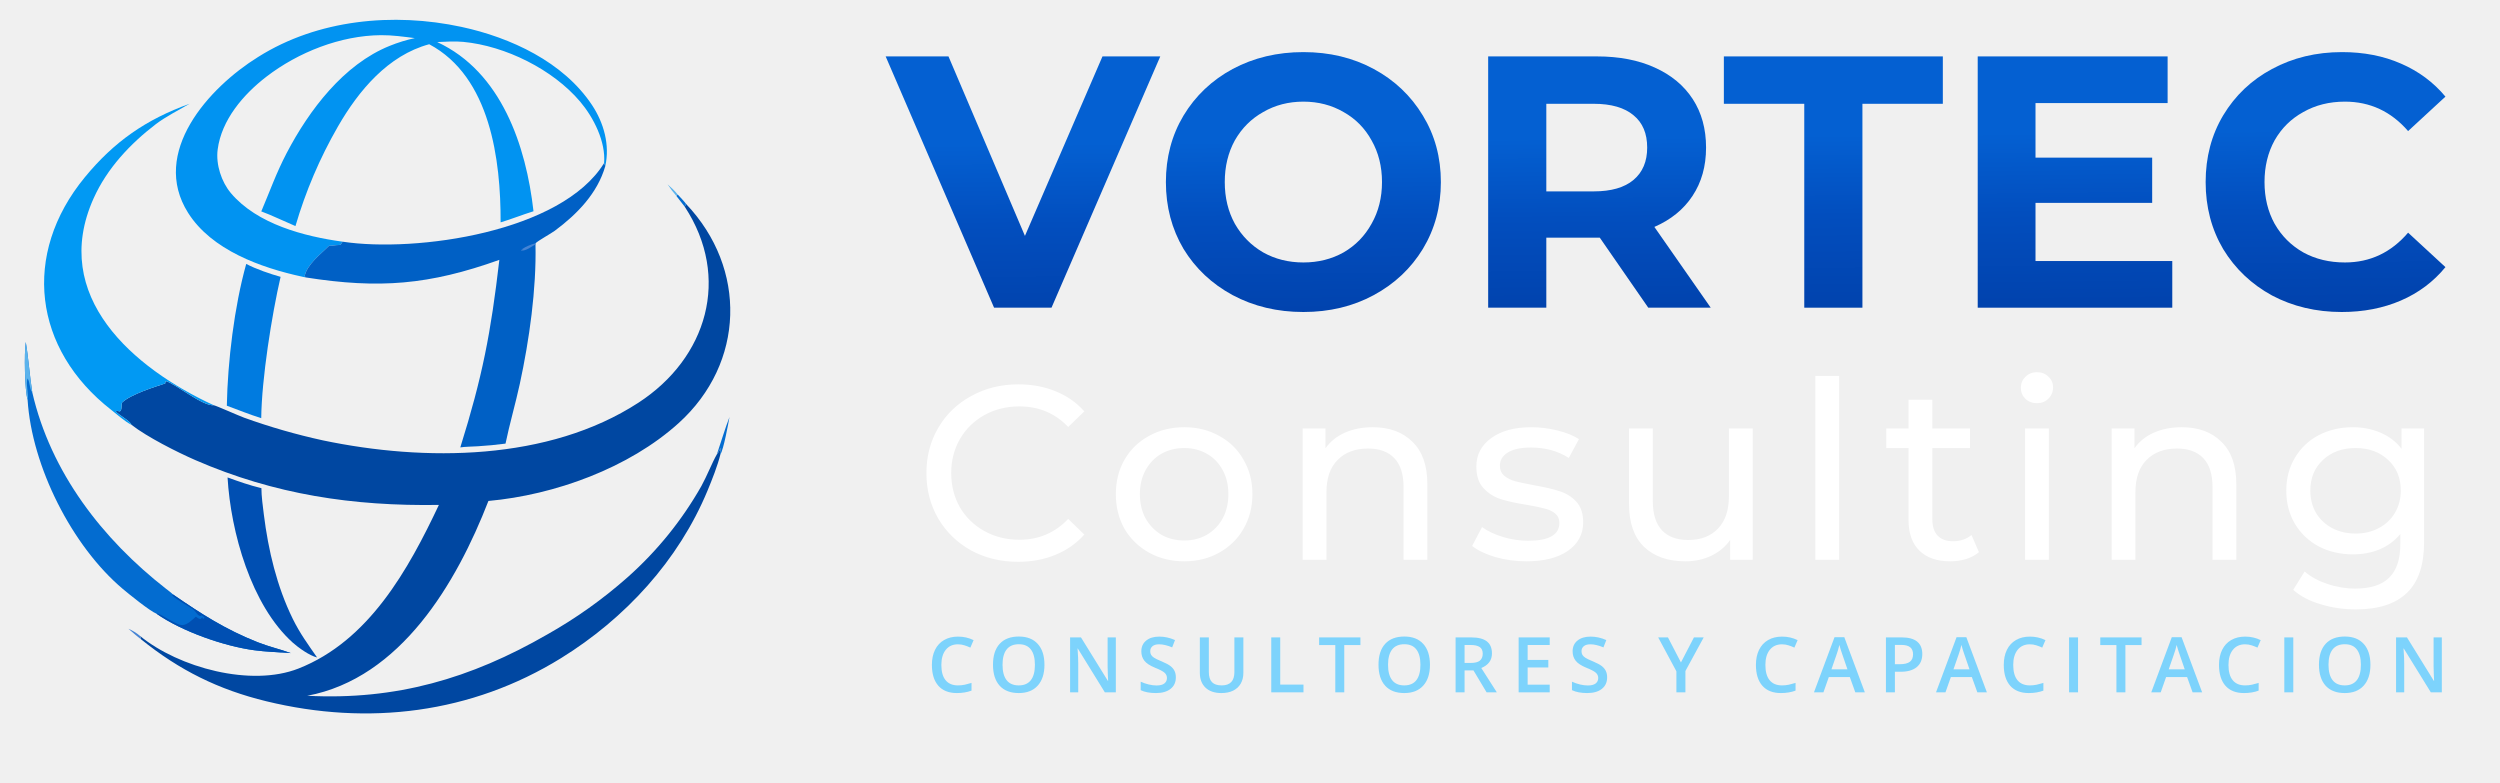
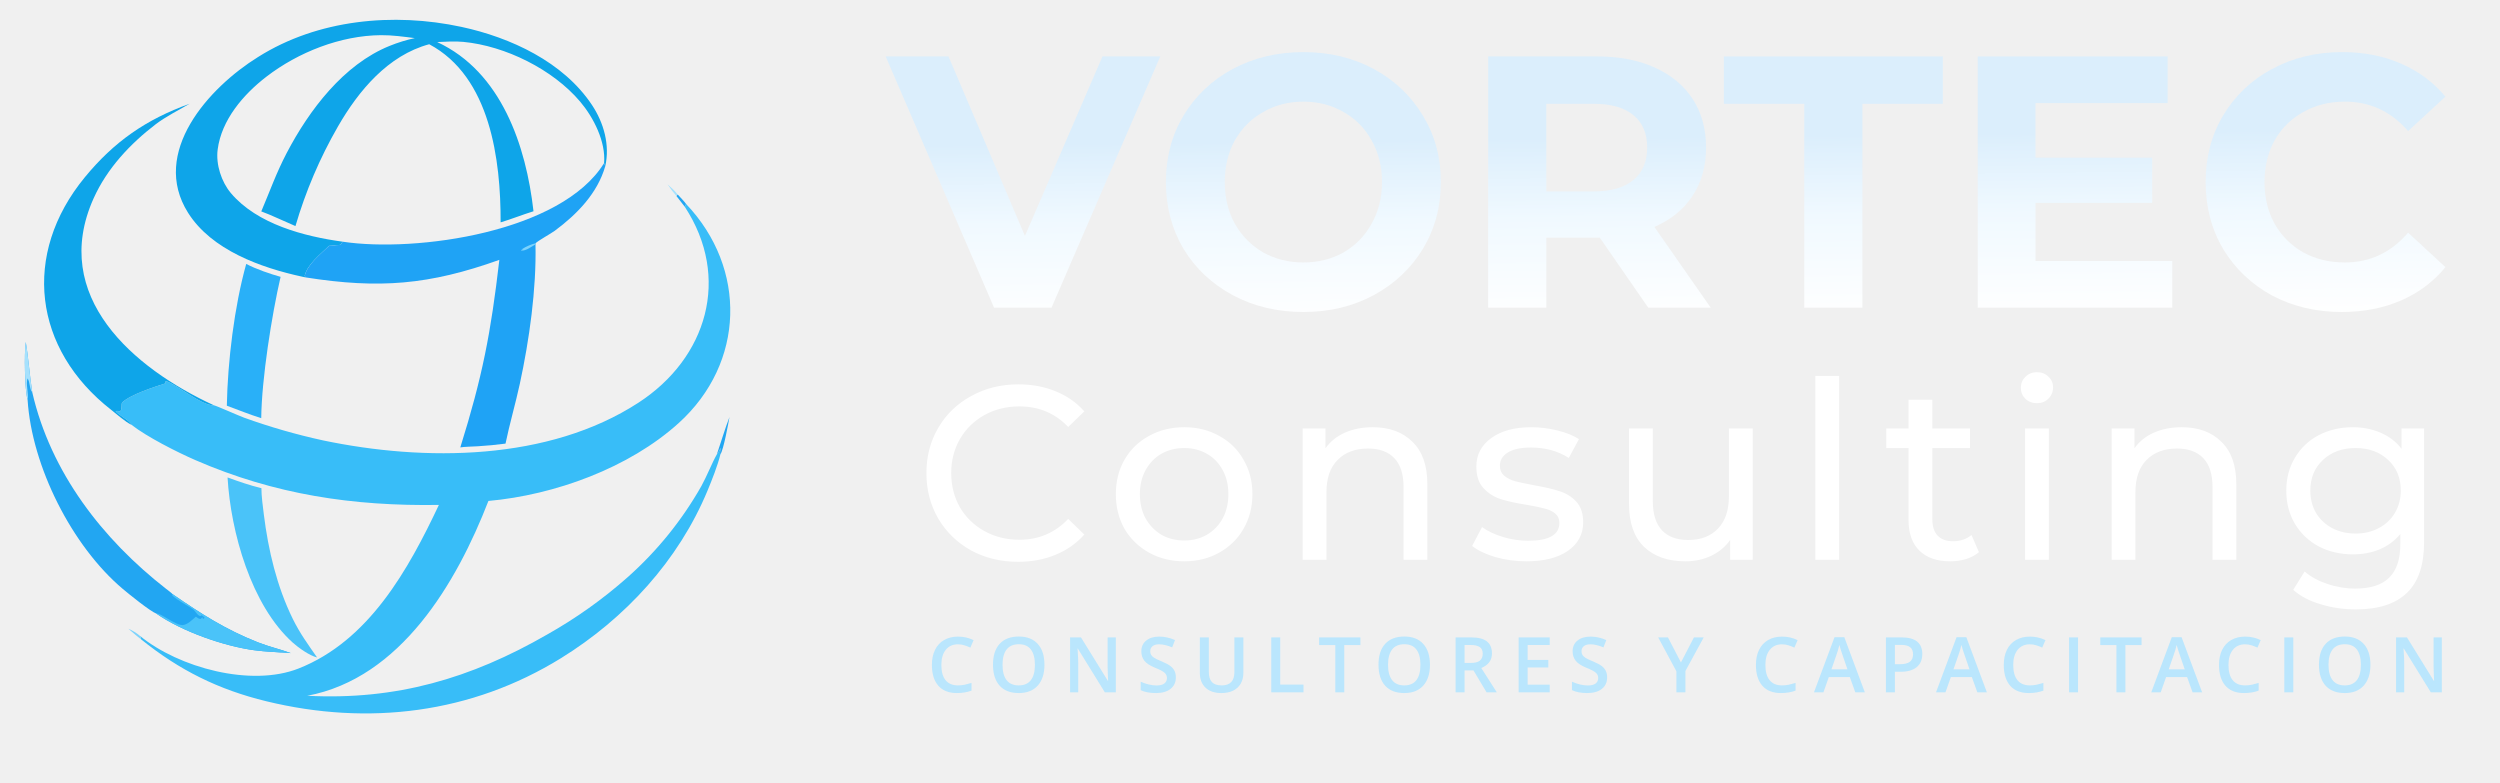
<svg xmlns="http://www.w3.org/2000/svg" width="585" height="183" viewBox="0 0 585 183" fill="none">
-   <g clip-path="url(#clip0_15_56)">
-     <path d="M71.485 64.911L70.771 64.758C61.035 62.647 49.509 58.519 44.006 49.788C35.111 35.675 48.871 20.483 60.391 13.337C74.355 4.526 92.075 2.863 108.001 6.297C119.475 8.771 131.808 14.471 138.516 24.557C141.289 28.726 142.747 33.918 141.636 38.871L141.356 38.166C141.786 33.194 138.915 27.507 135.752 23.776C129.366 16.239 118.256 10.736 108.418 9.8C106.499 9.618 104.241 9.747 102.304 9.843C117.32 16.797 123.111 34.124 124.838 49.435C122.25 50.24 119.724 51.256 117.144 52.035C117.186 37.444 114.766 17.972 100.434 10.351C90.791 12.95 83.905 21.221 79.092 29.58C74.856 36.93 71.514 44.759 69.136 52.901C66.956 51.985 63.208 50.207 61.14 49.467C63.165 44.716 64.645 40.462 67.091 35.793C72.348 25.758 80.407 15.072 91.175 10.737C93.081 9.962 95.05 9.353 97.061 8.916C94.407 8.587 91.854 8.211 89.167 8.229C79.701 8.295 69.789 12.216 62.337 17.947C56.956 22.086 51.821 28.049 50.93 35.018C50.488 38.481 51.805 42.556 54.035 45.194C60.168 52.45 71.191 55.322 80.163 56.554C79.522 57.55 79.845 57.251 78.693 57.366C78.11 57.424 77.6 57.526 76.985 57.529C75.03 59.465 71.919 61.832 71.293 64.554L71.485 64.911Z" fill="#0193F1" />
-     <path d="M141.356 38.166L141.636 38.871C139.814 45.232 135.056 50.105 129.845 53.981C128.945 54.65 125.842 56.351 125.308 56.935L125.306 57.186C125.534 67.658 123.854 79.575 121.641 89.799C120.639 94.425 119.24 99.203 118.292 103.804C116.137 104.09 113.971 104.298 111.801 104.428C110.769 104.492 108.64 104.533 107.713 104.69C112.89 88.129 114.855 77.959 116.846 60.808C100.439 66.668 88.755 67.634 71.485 64.911L71.293 64.554C71.919 61.832 75.03 59.465 76.985 57.529C77.6 57.526 78.11 57.424 78.693 57.366C79.845 57.251 79.522 57.55 80.163 56.554C97.459 59.16 131.448 54.3 141.356 38.166Z" fill="#0060C5" />
-     <path d="M125.306 57.186C124.411 57.669 123.06 58.767 121.919 58.645L122.063 58.381L122.207 58.591L122.22 58.26C122.97 57.729 124.41 57.112 125.308 56.935L125.306 57.186Z" fill="#4684D4" />
-     <path d="M160.54 47.725C174.887 62.827 174.315 84.967 158.813 98.998C147.188 109.52 129.798 115.82 114.29 117.224C106.861 136.359 93.795 158.693 71.896 162.811C92.599 163.882 110.111 158.803 128.055 148.467C134.751 144.698 141.029 140.231 146.785 135.141C153.705 129.013 159.564 121.782 164.122 113.74C165.431 111.377 166.613 108.299 167.741 106.328L167.847 106.201C168.375 105.556 168.478 104.97 168.658 104.789C168.585 105.274 168.374 105.981 168.582 106.297C167.934 108.938 166.625 112.239 165.573 114.778C158.781 131.159 146.275 144.74 131.278 154.01C110.297 166.978 86.144 169.894 62.332 164.098C51.12 161.37 41.983 156.842 33.001 149.594L32.781 148.828C41.848 156.235 58.726 160.811 69.834 156.442C86.333 149.953 95.552 133.286 102.699 118.153C82.629 118.465 64.247 115.737 45.708 107.661C41.397 105.782 34.447 102.264 30.764 99.407C30.437 98.447 27.875 97.21 27.051 96.246C27.415 96.071 27.578 96.188 28.044 96.272C28.663 95.958 28.286 94.466 28.597 94.172C30.593 92.278 36.364 90.466 38.671 89.726C38.684 89.457 38.664 89.405 38.791 89.165C41.321 89.933 47.354 95.064 50.021 94.825C50.665 94.955 55.868 97.285 57.129 97.74C63.157 99.912 69.321 101.687 75.582 103.051C99.33 108.03 128.33 107.928 149.403 94.227C165.475 83.777 171.082 64.934 160.23 48.37L160.54 47.725Z" fill="#0047A1" />
-     <path d="M30.764 99.407C29.189 98.625 27.433 97.006 26.042 95.924C7.808 81.729 5.015 59.514 19.863 41.464C26.676 33.181 34.117 27.975 44.37 24.274C41.941 25.681 38.739 27.334 36.509 29.017C30.45 33.661 25.064 39.382 21.903 46.419C11.596 69.365 31.254 86.19 50.021 94.825C47.354 95.064 41.321 89.933 38.791 89.165C38.664 89.405 38.684 89.457 38.671 89.726C36.364 90.466 30.593 92.278 28.597 94.172C28.286 94.466 28.663 95.958 28.044 96.272C27.578 96.188 27.415 96.071 27.051 96.246C27.875 97.21 30.437 98.447 30.764 99.407Z" fill="#0199F3" />
-     <path d="M6.027 80.032C6.639 83.468 6.943 87.989 7.55 91.797C11.861 110.563 23.986 126.176 38.845 137.769C39.248 138.083 40.096 138.705 40.42 139.056C47.087 143.647 52.73 147.291 60.319 150.291C63.008 151.354 65.557 151.905 68.025 152.818C65.335 152.64 62.115 152.51 59.505 152.158C52.362 151.194 42.493 147.721 36.611 143.601C35.067 142.993 30.182 139.032 28.704 137.784C16.863 127.786 7.43 109.129 6.457 93.541C5.773 91.365 5.641 82.516 6.027 80.032Z" fill="#036CD0" />
-     <path d="M36.611 143.601C37.235 143.192 41.138 146.394 42.759 146.268C43.873 146.18 45.029 145.007 45.83 144.304C46.231 144.581 46.472 144.814 46.948 144.851L47.391 144.427L47.471 144.784L47.714 144.766L47.859 144.475L47.205 143.975L46.88 144.16C46.132 144.027 45.788 142.984 45.065 142.501C43.625 141.54 41.594 140.522 40.317 139.362L40.42 139.056C47.087 143.647 52.73 147.291 60.319 150.291C63.008 151.354 65.557 151.905 68.025 152.818C65.335 152.64 62.115 152.51 59.505 152.158C52.362 151.194 42.493 147.721 36.611 143.601Z" fill="#004FB2" />
-     <path d="M6.027 80.032C6.639 83.468 6.943 87.989 7.55 91.797C6.845 91.051 7.089 89.51 6.453 88.536C5.977 89.76 6.754 92.246 6.457 93.541C5.773 91.365 5.641 82.516 6.027 80.032Z" fill="#5BB3EC" />
-     <path d="M57.618 61.753C59.843 62.954 63.275 64.118 65.66 64.781C63.603 73.651 61.223 88.678 61.13 97.85C58.45 97.015 55.728 95.912 53.079 94.935C53.273 84.604 54.818 71.743 57.618 61.753Z" fill="#007BE0" />
-     <path d="M53.248 111.723C55.98 112.704 58.351 113.553 61.171 114.233C61.165 116.048 61.51 118.571 61.74 120.412C62.786 128.797 64.779 137.22 68.519 144.835C70.158 148.172 72.102 150.836 74.197 153.846C72.461 153.44 69.837 151.57 68.516 150.385C58.767 141.638 53.991 124.487 53.248 111.723Z" fill="#004FB2" />
-     <path d="M170.7 97.589C170.418 99.171 169.312 105.23 168.582 106.297C168.374 105.981 168.585 105.274 168.658 104.789C168.478 104.97 168.375 105.556 167.847 106.2L167.741 106.328C168.674 103.595 169.67 100.223 170.7 97.589Z" fill="#036CD0" />
-     <path d="M158.276 45.861L158.566 45.504C159.033 46.006 160.217 47.229 160.54 47.725L160.23 48.37L158.276 45.861Z" fill="#036CD0" />
-     <path d="M30.055 147.133C30.931 147.486 32.084 148.189 32.781 148.828L33.001 149.594C32.178 149.013 30.862 147.822 30.055 147.133Z" fill="#4684D4" />
-     <path d="M156.203 43.124C156.961 43.792 157.979 44.709 158.566 45.504L158.276 45.861C157.407 44.841 156.942 44.24 156.203 43.124Z" fill="#5BB3EC" />
-   </g>
-   <path d="M271.504 13.2L246.052 72H232.612L207.244 13.2H221.944L239.836 55.2L257.98 13.2H271.504Z" fill="url(#paint0_linear_15_56)" />
-   <path d="M304.991 73.008C298.887 73.008 293.371 71.692 288.443 69.06C283.571 66.428 279.735 62.816 276.935 58.224C274.191 53.576 272.819 48.368 272.819 42.6C272.819 36.832 274.191 31.652 276.935 27.06C279.735 22.412 283.571 18.772 288.443 16.14C293.371 13.508 298.887 12.192 304.991 12.192C311.095 12.192 316.583 13.508 321.455 16.14C326.327 18.772 330.163 22.412 332.963 27.06C335.763 31.652 337.163 36.832 337.163 42.6C337.163 48.368 335.763 53.576 332.963 58.224C330.163 62.816 326.327 66.428 321.455 69.06C316.583 71.692 311.095 73.008 304.991 73.008ZM304.991 61.416C308.463 61.416 311.599 60.632 314.399 59.064C317.199 57.44 319.383 55.2 320.951 52.344C322.575 49.488 323.387 46.24 323.387 42.6C323.387 38.96 322.575 35.712 320.951 32.856C319.383 30 317.199 27.788 314.399 26.22C311.599 24.596 308.463 23.784 304.991 23.784C301.519 23.784 298.383 24.596 295.583 26.22C292.783 27.788 290.571 30 288.947 32.856C287.379 35.712 286.595 38.96 286.595 42.6C286.595 46.24 287.379 49.488 288.947 52.344C290.571 55.2 292.783 57.44 295.583 59.064C298.383 60.632 301.519 61.416 304.991 61.416Z" fill="url(#paint1_linear_15_56)" />
-   <path d="M385.694 72L374.354 55.62H361.838V72H348.23V13.2H373.682C378.89 13.2 383.398 14.068 387.206 15.804C391.07 17.54 394.038 20.004 396.11 23.196C398.182 26.388 399.218 30.168 399.218 34.536C399.218 38.904 398.154 42.684 396.026 45.876C393.954 49.012 390.986 51.42 387.122 53.1L400.31 72H385.694ZM385.442 34.536C385.442 31.232 384.378 28.712 382.25 26.976C380.122 25.184 377.014 24.288 372.926 24.288H361.838V44.784H372.926C377.014 44.784 380.122 43.888 382.25 42.096C384.378 40.304 385.442 37.784 385.442 34.536Z" fill="url(#paint2_linear_15_56)" />
-   <path d="M422.199 24.288H403.383V13.2H454.623V24.288H435.807V72H422.199V24.288Z" fill="url(#paint3_linear_15_56)" />
-   <path d="M508.313 61.08V72H462.785V13.2H507.221V24.12H476.309V36.888H503.609V47.472H476.309V61.08H508.313Z" fill="url(#paint4_linear_15_56)" />
-   <path d="M547.957 73.008C541.965 73.008 536.533 71.72 531.661 69.144C526.845 66.512 523.037 62.9 520.237 58.308C517.493 53.66 516.121 48.424 516.121 42.6C516.121 36.776 517.493 31.568 520.237 26.976C523.037 22.328 526.845 18.716 531.661 16.14C536.533 13.508 541.993 12.192 548.041 12.192C553.137 12.192 557.729 13.088 561.817 14.88C565.961 16.672 569.433 19.248 572.233 22.608L563.497 30.672C559.521 26.08 554.593 23.784 548.713 23.784C545.073 23.784 541.825 24.596 538.969 26.22C536.113 27.788 533.873 30 532.249 32.856C530.681 35.712 529.897 38.96 529.897 42.6C529.897 46.24 530.681 49.488 532.249 52.344C533.873 55.2 536.113 57.44 538.969 59.064C541.825 60.632 545.073 61.416 548.713 61.416C554.593 61.416 559.521 59.092 563.497 54.444L572.233 62.508C569.433 65.924 565.961 68.528 561.817 70.32C557.673 72.112 553.053 73.008 547.957 73.008Z" fill="url(#paint5_linear_15_56)" />
+   <path d="M71.485 64.911L70.771 64.758C61.035 62.647 49.509 58.519 44.006 49.788C35.111 35.675 48.871 20.483 60.391 13.337C74.355 4.526 92.075 2.863 108.001 6.297C119.475 8.771 131.808 14.471 138.516 24.557C141.289 28.726 142.747 33.918 141.636 38.871L141.356 38.166C141.786 33.194 138.915 27.507 135.752 23.776C129.366 16.239 118.256 10.736 108.418 9.8C106.499 9.618 104.241 9.747 102.304 9.843C117.32 16.797 123.111 34.124 124.838 49.435C122.25 50.24 119.724 51.256 117.144 52.035C117.186 37.444 114.766 17.972 100.434 10.351C90.791 12.95 83.905 21.221 79.092 29.58C74.856 36.93 71.514 44.759 69.136 52.901C66.956 51.985 63.208 50.207 61.14 49.467C63.165 44.716 64.645 40.462 67.091 35.793C72.348 25.758 80.407 15.072 91.175 10.737C93.081 9.962 95.05 9.353 97.061 8.916C94.407 8.587 91.854 8.211 89.167 8.229C79.701 8.295 69.789 12.216 62.337 17.947C56.956 22.086 51.821 28.049 50.93 35.018C50.488 38.481 51.805 42.556 54.035 45.194C60.168 52.45 71.191 55.322 80.163 56.554C79.522 57.55 79.845 57.251 78.693 57.366C78.11 57.424 77.6 57.526 76.985 57.529C75.03 59.465 71.919 61.832 71.293 64.554L71.485 64.911Z" fill="#0EA5E9" />
+   <path d="M141.356 38.166L141.636 38.871C139.814 45.232 135.056 50.105 129.845 53.981C128.945 54.65 125.842 56.35 125.308 56.935L125.306 57.186C125.534 67.658 123.854 79.575 121.641 89.799C120.639 94.425 119.24 99.203 118.292 103.804C116.137 104.09 113.971 104.298 111.801 104.428C110.769 104.492 108.64 104.533 107.713 104.69C112.89 88.129 114.855 77.959 116.846 60.808C100.439 66.668 88.755 67.634 71.485 64.911L71.293 64.554C71.919 61.832 75.03 59.465 76.985 57.529C77.6 57.526 78.11 57.424 78.693 57.366C79.845 57.251 79.522 57.55 80.163 56.554C97.459 59.16 131.448 54.3 141.356 38.166Z" fill="#1FA3F5" />
+   <path d="M125.306 57.186C124.411 57.669 123.06 58.767 121.919 58.645L122.063 58.381L122.207 58.591L122.22 58.26C122.97 57.729 124.41 57.112 125.308 56.935L125.306 57.186Z" fill="#7DD3FC" />
+   <path d="M160.54 47.725C174.887 62.827 174.315 84.967 158.813 98.998C147.188 109.52 129.798 115.82 114.29 117.224C106.861 136.359 93.795 158.693 71.896 162.811C92.599 163.882 110.111 158.803 128.055 148.467C134.751 144.698 141.029 140.231 146.785 135.141C153.705 129.013 159.564 121.782 164.122 113.74C165.431 111.377 166.613 108.299 167.741 106.328L167.847 106.201C168.375 105.556 168.478 104.97 168.658 104.789C168.585 105.274 168.374 105.981 168.582 106.297C167.934 108.938 166.625 112.239 165.573 114.778C158.781 131.159 146.275 144.74 131.278 154.01C110.297 166.978 86.144 169.894 62.332 164.098C51.12 161.37 41.983 156.842 33.001 149.594L32.781 148.828C41.848 156.235 58.726 160.811 69.834 156.442C86.333 149.953 95.552 133.286 102.699 118.153C82.629 118.465 64.247 115.737 45.708 107.661C41.397 105.782 34.447 102.264 30.764 99.407C30.437 98.447 27.875 97.21 27.051 96.246C27.415 96.071 27.578 96.188 28.044 96.272C28.663 95.958 28.286 94.466 28.597 94.172C30.593 92.278 36.364 90.466 38.671 89.726C38.684 89.457 38.664 89.405 38.791 89.165C41.321 89.933 47.354 95.064 50.021 94.825C50.665 94.955 55.868 97.285 57.129 97.74C63.157 99.912 69.321 101.687 75.582 103.051C99.33 108.03 128.33 107.928 149.403 94.227C165.475 83.777 171.082 64.934 160.23 48.37L160.54 47.725Z" fill="#38BDF8" />
+   <path d="M30.764 99.407C29.189 98.625 27.433 97.006 26.042 95.924C7.808 81.729 5.015 59.514 19.863 41.464C26.676 33.181 34.117 27.975 44.37 24.274C41.941 25.681 38.739 27.334 36.509 29.017C30.45 33.661 25.064 39.382 21.903 46.419C11.596 69.365 31.254 86.19 50.021 94.825C47.354 95.064 41.321 89.933 38.791 89.165C38.664 89.405 38.684 89.457 38.671 89.726C36.364 90.466 30.593 92.278 28.597 94.172C28.286 94.466 28.663 95.958 28.044 96.272C27.578 96.188 27.415 96.071 27.051 96.246C27.875 97.21 30.437 98.447 30.764 99.407Z" fill="#0EA5E9" />
+   <path d="M6.027 80.032C6.639 83.468 6.943 87.989 7.55 91.797C11.861 110.563 23.986 126.176 38.845 137.769C39.248 138.083 40.096 138.705 40.42 139.056C47.087 143.647 52.73 147.291 60.319 150.291C63.008 151.354 65.557 151.905 68.025 152.818C65.335 152.64 62.115 152.51 59.505 152.158C52.362 151.194 42.493 147.721 36.611 143.601C35.067 142.993 30.182 139.032 28.704 137.784C16.863 127.786 7.43 109.129 6.457 93.541C5.773 91.365 5.641 82.516 6.027 80.032Z" fill="#22A6F2" />
+   <path d="M36.611 143.601C37.235 143.192 41.138 146.394 42.759 146.268C43.873 146.18 45.029 145.007 45.83 144.304C46.231 144.581 46.472 144.814 46.948 144.851L47.391 144.427L47.471 144.784L47.714 144.766L47.859 144.475L47.205 143.975L46.88 144.16C46.132 144.027 45.788 142.984 45.065 142.501C43.625 141.54 41.594 140.522 40.317 139.362L40.42 139.056C47.087 143.647 52.73 147.291 60.319 150.291C63.008 151.354 65.557 151.905 68.025 152.818C65.335 152.641 62.115 152.51 59.505 152.158C52.362 151.194 42.493 147.721 36.611 143.601Z" fill="#4AC3F9" />
+   <path d="M6.027 80.032C6.639 83.468 6.943 87.989 7.55 91.797C6.845 91.051 7.089 89.51 6.453 88.536C5.977 89.76 6.754 92.246 6.457 93.541C5.773 91.365 5.641 82.516 6.027 80.032Z" fill="#A5E1FD" />
+   <path d="M57.618 61.753C59.843 62.954 63.275 64.118 65.66 64.781C63.603 73.651 61.223 88.678 61.13 97.85C58.45 97.015 55.728 95.912 53.079 94.935C53.273 84.604 54.818 71.743 57.618 61.753Z" fill="#29B0F8" />
+   <path d="M53.248 111.723C55.98 112.704 58.351 113.553 61.171 114.233C61.165 116.048 61.51 118.571 61.74 120.412C62.786 128.797 64.779 137.22 68.519 144.835C70.158 148.172 72.102 150.836 74.197 153.846C72.461 153.44 69.837 151.57 68.516 150.385C58.767 141.638 53.991 124.487 53.248 111.723Z" fill="#4AC3F9" />
+   <path d="M170.7 97.589C170.418 99.171 169.312 105.23 168.582 106.297C168.374 105.981 168.585 105.274 168.658 104.789C168.478 104.97 168.375 105.556 167.847 106.2L167.741 106.328C168.674 103.595 169.67 100.223 170.7 97.589Z" fill="#22A6F2" />
+   <path d="M158.276 45.861L158.566 45.504C159.033 46.006 160.217 47.229 160.54 47.725L160.23 48.37L158.276 45.861Z" fill="#22A6F2" />
+   <path d="M30.055 147.133C30.931 147.486 32.084 148.189 32.781 148.828L33.001 149.594C32.178 149.013 30.862 147.822 30.055 147.133Z" fill="#7DD3FC" />
+   <path d="M156.203 43.124C156.961 43.792 157.979 44.709 158.566 45.504L158.276 45.861C157.407 44.841 156.942 44.24 156.203 43.124Z" fill="#A5E1FD" />
+   <path d="M271.504 13.2L246.052 72H232.612L207.244 13.2H221.944L239.836 55.2L257.98 13.2H271.504Z" fill="url(#paint0_linear_15_80)" />
+   <path d="M304.991 73.008C298.887 73.008 293.371 71.692 288.443 69.06C283.571 66.428 279.735 62.816 276.935 58.224C274.191 53.576 272.819 48.368 272.819 42.6C272.819 36.832 274.191 31.652 276.935 27.06C279.735 22.412 283.571 18.772 288.443 16.14C293.371 13.508 298.887 12.192 304.991 12.192C311.095 12.192 316.583 13.508 321.455 16.14C326.327 18.772 330.163 22.412 332.963 27.06C335.763 31.652 337.163 36.832 337.163 42.6C337.163 48.368 335.763 53.576 332.963 58.224C330.163 62.816 326.327 66.428 321.455 69.06C316.583 71.692 311.095 73.008 304.991 73.008ZM304.991 61.416C308.463 61.416 311.599 60.632 314.399 59.064C317.199 57.44 319.383 55.2 320.951 52.344C322.575 49.488 323.387 46.24 323.387 42.6C323.387 38.96 322.575 35.712 320.951 32.856C319.383 30 317.199 27.788 314.399 26.22C311.599 24.596 308.463 23.784 304.991 23.784C301.519 23.784 298.383 24.596 295.583 26.22C292.783 27.788 290.571 30 288.947 32.856C287.379 35.712 286.595 38.96 286.595 42.6C286.595 46.24 287.379 49.488 288.947 52.344C290.571 55.2 292.783 57.44 295.583 59.064C298.383 60.632 301.519 61.416 304.991 61.416Z" fill="url(#paint1_linear_15_80)" />
+   <path d="M385.694 72L374.354 55.62H361.838V72H348.23V13.2H373.682C378.89 13.2 383.398 14.068 387.206 15.804C391.07 17.54 394.038 20.004 396.11 23.196C398.182 26.388 399.218 30.168 399.218 34.536C399.218 38.904 398.154 42.684 396.026 45.876C393.954 49.012 390.986 51.42 387.122 53.1L400.31 72H385.694ZM385.442 34.536C385.442 31.232 384.378 28.712 382.25 26.976C380.122 25.184 377.014 24.288 372.926 24.288H361.838V44.784H372.926C377.014 44.784 380.122 43.888 382.25 42.096C384.378 40.304 385.442 37.784 385.442 34.536Z" fill="url(#paint2_linear_15_80)" />
+   <path d="M422.199 24.288H403.383V13.2H454.623V24.288H435.807V72H422.199V24.288Z" fill="url(#paint3_linear_15_80)" />
+   <path d="M508.313 61.08V72H462.785V13.2H507.221V24.12H476.309V36.888H503.609V47.472H476.309V61.08H508.313Z" fill="url(#paint4_linear_15_80)" />
+   <path d="M547.957 73.008C541.965 73.008 536.533 71.72 531.661 69.144C526.845 66.512 523.037 62.9 520.237 58.308C517.493 53.66 516.121 48.424 516.121 42.6C516.121 36.776 517.493 31.568 520.237 26.976C523.037 22.328 526.845 18.716 531.661 16.14C536.533 13.508 541.993 12.192 548.041 12.192C553.137 12.192 557.729 13.088 561.817 14.88C565.961 16.672 569.433 19.248 572.233 22.608L563.497 30.672C559.521 26.08 554.593 23.784 548.713 23.784C545.073 23.784 541.825 24.596 538.969 26.22C536.113 27.788 533.873 30 532.249 32.856C530.681 35.712 529.897 38.96 529.897 42.6C529.897 46.24 530.681 49.488 532.249 52.344C533.873 55.2 536.113 57.44 538.969 59.064C541.825 60.632 545.073 61.416 548.713 61.416C554.593 61.416 559.521 59.092 563.497 54.444L572.233 62.508C569.433 65.924 565.961 68.528 561.817 70.32C557.673 72.112 553.053 73.008 547.957 73.008Z" fill="url(#paint5_linear_15_80)" />
  <path d="M238.244 131.464C234.184 131.464 230.511 130.575 227.224 128.796C223.976 126.979 221.424 124.504 219.568 121.372C217.712 118.201 216.784 114.644 216.784 110.7C216.784 106.756 217.712 103.218 219.568 100.086C221.424 96.915 223.995 94.441 227.282 92.662C230.569 90.845 234.242 89.936 238.302 89.936C241.473 89.936 244.373 90.477 247.002 91.56C249.631 92.604 251.874 94.17 253.73 96.258L249.96 99.912C246.905 96.703 243.097 95.098 238.534 95.098C235.518 95.098 232.792 95.775 230.356 97.128C227.92 98.481 226.006 100.357 224.614 102.754C223.261 105.113 222.584 107.761 222.584 110.7C222.584 113.639 223.261 116.307 224.614 118.704C226.006 121.063 227.92 122.919 230.356 124.272C232.792 125.625 235.518 126.302 238.534 126.302C243.058 126.302 246.867 124.678 249.96 121.43L253.73 125.084C251.874 127.172 249.612 128.757 246.944 129.84C244.315 130.923 241.415 131.464 238.244 131.464ZM277.115 131.348C274.061 131.348 271.315 130.671 268.879 129.318C266.443 127.965 264.529 126.109 263.137 123.75C261.784 121.353 261.107 118.646 261.107 115.63C261.107 112.614 261.784 109.927 263.137 107.568C264.529 105.171 266.443 103.315 268.879 102C271.315 100.647 274.061 99.97 277.115 99.97C280.17 99.97 282.896 100.647 285.293 102C287.729 103.315 289.624 105.171 290.977 107.568C292.369 109.927 293.065 112.614 293.065 115.63C293.065 118.646 292.369 121.353 290.977 123.75C289.624 126.109 287.729 127.965 285.293 129.318C282.896 130.671 280.17 131.348 277.115 131.348ZM277.115 126.476C279.087 126.476 280.847 126.031 282.393 125.142C283.979 124.214 285.216 122.938 286.105 121.314C286.995 119.651 287.439 117.757 287.439 115.63C287.439 113.503 286.995 111.628 286.105 110.004C285.216 108.341 283.979 107.065 282.393 106.176C280.847 105.287 279.087 104.842 277.115 104.842C275.143 104.842 273.365 105.287 271.779 106.176C270.233 107.065 268.995 108.341 268.067 110.004C267.178 111.628 266.733 113.503 266.733 115.63C266.733 117.757 267.178 119.651 268.067 121.314C268.995 122.938 270.233 124.214 271.779 125.142C273.365 126.031 275.143 126.476 277.115 126.476ZM321.24 99.97C325.145 99.97 328.238 101.111 330.52 103.392C332.84 105.635 334 108.941 334 113.31V131H328.432V113.948C328.432 110.971 327.716 108.728 326.286 107.22C324.855 105.712 322.806 104.958 320.138 104.958C317.122 104.958 314.744 105.847 313.004 107.626C311.264 109.366 310.394 111.879 310.394 115.166V131H304.826V100.26H310.162V104.9C311.283 103.315 312.791 102.097 314.686 101.246C316.619 100.395 318.804 99.97 321.24 99.97ZM357.18 131.348C354.667 131.348 352.25 131.019 349.93 130.362C347.61 129.666 345.793 128.796 344.478 127.752L346.798 123.344C348.152 124.311 349.795 125.084 351.728 125.664C353.662 126.244 355.614 126.534 357.586 126.534C362.458 126.534 364.894 125.142 364.894 122.358C364.894 121.43 364.566 120.695 363.908 120.154C363.251 119.613 362.42 119.226 361.414 118.994C360.448 118.723 359.056 118.433 357.238 118.124C354.764 117.737 352.734 117.293 351.148 116.79C349.602 116.287 348.268 115.437 347.146 114.238C346.025 113.039 345.464 111.357 345.464 109.192C345.464 106.408 346.624 104.185 348.944 102.522C351.264 100.821 354.377 99.97 358.282 99.97C360.332 99.97 362.381 100.221 364.43 100.724C366.48 101.227 368.162 101.903 369.476 102.754L367.098 107.162C364.585 105.538 361.627 104.726 358.224 104.726C355.866 104.726 354.068 105.113 352.83 105.886C351.593 106.659 350.974 107.684 350.974 108.96C350.974 109.965 351.322 110.758 352.018 111.338C352.714 111.918 353.565 112.343 354.57 112.614C355.614 112.885 357.064 113.194 358.92 113.542C361.395 113.967 363.386 114.431 364.894 114.934C366.441 115.398 367.756 116.21 368.838 117.37C369.921 118.53 370.462 120.154 370.462 122.242C370.462 125.026 369.264 127.249 366.866 128.912C364.508 130.536 361.279 131.348 357.18 131.348ZM410.133 100.26V131H404.855V126.36C403.734 127.945 402.245 129.183 400.389 130.072C398.572 130.923 396.58 131.348 394.415 131.348C390.316 131.348 387.088 130.227 384.729 127.984C382.37 125.703 381.191 122.358 381.191 117.95V100.26H386.759V117.312C386.759 120.289 387.474 122.551 388.905 124.098C390.336 125.606 392.385 126.36 395.053 126.36C397.992 126.36 400.312 125.471 402.013 123.692C403.714 121.913 404.565 119.4 404.565 116.152V100.26H410.133ZM424.793 87.964H430.361V131H424.793V87.964ZM463.072 129.202C462.26 129.898 461.255 130.439 460.056 130.826C458.858 131.174 457.62 131.348 456.344 131.348C453.251 131.348 450.854 130.517 449.152 128.854C447.451 127.191 446.6 124.813 446.6 121.72V104.842H441.38V100.26H446.6V93.532H452.168V100.26H460.984V104.842H452.168V121.488C452.168 123.151 452.574 124.427 453.386 125.316C454.237 126.205 455.436 126.65 456.982 126.65C458.684 126.65 460.134 126.167 461.332 125.2L463.072 129.202ZM473.864 100.26H479.432V131H473.864V100.26ZM476.648 94.344C475.565 94.344 474.657 93.996 473.922 93.3C473.226 92.604 472.878 91.753 472.878 90.748C472.878 89.743 473.226 88.892 473.922 88.196C474.657 87.461 475.565 87.094 476.648 87.094C477.731 87.094 478.62 87.442 479.316 88.138C480.051 88.795 480.418 89.627 480.418 90.632C480.418 91.676 480.051 92.565 479.316 93.3C478.62 93.996 477.731 94.344 476.648 94.344ZM510.537 99.97C514.443 99.97 517.536 101.111 519.817 103.392C522.137 105.635 523.297 108.941 523.297 113.31V131H517.729V113.948C517.729 110.971 517.014 108.728 515.583 107.22C514.153 105.712 512.103 104.958 509.435 104.958C506.419 104.958 504.041 105.847 502.301 107.626C500.561 109.366 499.691 111.879 499.691 115.166V131H494.123V100.26H499.459V104.9C500.581 103.315 502.089 102.097 503.983 101.246C505.917 100.395 508.101 99.97 510.537 99.97ZM567.238 100.26V126.824C567.238 132.199 565.904 136.162 563.236 138.714C560.568 141.305 556.585 142.6 551.288 142.6C548.388 142.6 545.623 142.194 542.994 141.382C540.364 140.609 538.238 139.487 536.614 138.018L539.282 133.726C540.712 134.963 542.472 135.93 544.56 136.626C546.686 137.361 548.871 137.728 551.114 137.728C554.71 137.728 557.358 136.877 559.06 135.176C560.8 133.475 561.67 130.884 561.67 127.404V124.968C560.355 126.553 558.731 127.752 556.798 128.564C554.903 129.337 552.834 129.724 550.592 129.724C547.653 129.724 544.985 129.105 542.588 127.868C540.229 126.592 538.373 124.833 537.02 122.59C535.666 120.309 534.99 117.718 534.99 114.818C534.99 111.918 535.666 109.347 537.02 107.104C538.373 104.823 540.229 103.063 542.588 101.826C544.985 100.589 547.653 99.97 550.592 99.97C552.912 99.97 555.058 100.395 557.03 101.246C559.04 102.097 560.684 103.353 561.96 105.016V100.26H567.238ZM551.23 124.852C553.24 124.852 555.038 124.427 556.624 123.576C558.248 122.725 559.504 121.546 560.394 120.038C561.322 118.491 561.786 116.751 561.786 114.818C561.786 111.841 560.8 109.443 558.828 107.626C556.856 105.77 554.323 104.842 551.23 104.842C548.098 104.842 545.546 105.77 543.574 107.626C541.602 109.443 540.616 111.841 540.616 114.818C540.616 116.751 541.06 118.491 541.95 120.038C542.878 121.546 544.134 122.725 545.72 123.576C547.344 124.427 549.18 124.852 551.23 124.852Z" fill="#FFFFFF" />
-   <path d="M224.163 150.768C222.956 150.768 222.007 151.195 221.315 152.051C220.624 152.906 220.278 154.087 220.278 155.593C220.278 157.169 220.609 158.361 221.271 159.17C221.939 159.979 222.903 160.383 224.163 160.383C224.708 160.383 225.235 160.33 225.745 160.225C226.255 160.113 226.785 159.973 227.336 159.803V161.604C226.328 161.985 225.186 162.176 223.908 162.176C222.027 162.176 220.583 161.607 219.575 160.471C218.567 159.328 218.063 157.696 218.063 155.575C218.063 154.239 218.307 153.07 218.793 152.068C219.285 151.066 219.994 150.299 220.92 149.766C221.846 149.232 222.933 148.966 224.181 148.966C225.493 148.966 226.706 149.241 227.819 149.792L227.063 151.541C226.63 151.336 226.17 151.157 225.684 151.005C225.203 150.847 224.696 150.768 224.163 150.768ZM244.401 155.558C244.401 157.649 243.877 159.275 242.828 160.436C241.785 161.596 240.305 162.176 238.389 162.176C236.45 162.176 234.959 161.602 233.916 160.453C232.879 159.299 232.36 157.661 232.36 155.54C232.36 153.419 232.882 151.79 233.925 150.653C234.973 149.517 236.468 148.948 238.407 148.948C240.317 148.948 241.794 149.525 242.837 150.68C243.88 151.834 244.401 153.46 244.401 155.558ZM234.593 155.558C234.593 157.14 234.912 158.341 235.551 159.161C236.189 159.976 237.136 160.383 238.389 160.383C239.637 160.383 240.578 159.979 241.211 159.17C241.849 158.361 242.169 157.157 242.169 155.558C242.169 153.981 241.852 152.786 241.219 151.972C240.593 151.157 239.655 150.75 238.407 150.75C237.147 150.75 236.195 151.157 235.551 151.972C234.912 152.786 234.593 153.981 234.593 155.558ZM261.106 162H258.531L252.211 151.761H252.141L252.185 152.332C252.267 153.422 252.308 154.418 252.308 155.32V162H250.401V149.15H252.95L259.251 159.337H259.304C259.292 159.202 259.269 158.713 259.234 157.869C259.199 157.02 259.181 156.357 259.181 155.883V149.15H261.106V162ZM275.148 158.511C275.148 159.653 274.735 160.55 273.908 161.2C273.082 161.851 271.943 162.176 270.49 162.176C269.036 162.176 267.847 161.95 266.921 161.499V159.513C267.507 159.788 268.128 160.005 268.784 160.163C269.447 160.321 270.062 160.4 270.63 160.4C271.462 160.4 272.074 160.242 272.467 159.926C272.866 159.609 273.065 159.185 273.065 158.651C273.065 158.171 272.883 157.764 272.52 157.43C272.157 157.096 271.407 156.7 270.27 156.243C269.098 155.769 268.272 155.227 267.791 154.617C267.311 154.008 267.071 153.275 267.071 152.42C267.071 151.348 267.451 150.504 268.213 149.889C268.975 149.273 269.997 148.966 271.281 148.966C272.511 148.966 273.736 149.235 274.954 149.774L274.286 151.488C273.144 151.008 272.124 150.768 271.228 150.768C270.548 150.768 270.033 150.917 269.681 151.216C269.329 151.509 269.154 151.898 269.154 152.385C269.154 152.719 269.224 153.006 269.365 153.246C269.505 153.48 269.737 153.703 270.059 153.914C270.381 154.125 270.961 154.403 271.799 154.749C272.742 155.142 273.434 155.508 273.873 155.848C274.313 156.188 274.635 156.571 274.84 156.999C275.045 157.427 275.148 157.931 275.148 158.511ZM290.947 149.15V157.465C290.947 158.414 290.742 159.246 290.332 159.961C289.928 160.67 289.339 161.218 288.565 161.604C287.798 161.985 286.878 162.176 285.806 162.176C284.212 162.176 282.973 161.754 282.088 160.91C281.203 160.066 280.761 158.906 280.761 157.43V149.15H282.87V157.28C282.87 158.341 283.116 159.123 283.608 159.627C284.101 160.131 284.856 160.383 285.876 160.383C287.856 160.383 288.847 159.343 288.847 157.263V149.15H290.947ZM297.474 162V149.15H299.575V160.198H305.015V162H297.474ZM314.557 162H312.457V150.952H308.677V149.15H318.336V150.952H314.557V162ZM334.611 155.558C334.611 157.649 334.086 159.275 333.037 160.436C331.994 161.596 330.515 162.176 328.599 162.176C326.659 162.176 325.168 161.602 324.125 160.453C323.088 159.299 322.57 157.661 322.57 155.54C322.57 153.419 323.091 151.79 324.134 150.653C325.183 149.517 326.677 148.948 328.617 148.948C330.527 148.948 332.003 149.525 333.046 150.68C334.089 151.834 334.611 153.46 334.611 155.558ZM324.802 155.558C324.802 157.14 325.121 158.341 325.76 159.161C326.399 159.976 327.345 160.383 328.599 160.383C329.847 160.383 330.787 159.979 331.42 159.17C332.059 158.361 332.378 157.157 332.378 155.558C332.378 153.981 332.062 152.786 331.429 151.972C330.802 151.157 329.865 150.75 328.617 150.75C327.357 150.75 326.405 151.157 325.76 151.972C325.121 152.786 324.802 153.981 324.802 155.558ZM342.711 155.127H344.17C345.149 155.127 345.857 154.945 346.297 154.582C346.736 154.219 346.956 153.68 346.956 152.965C346.956 152.238 346.719 151.717 346.244 151.4C345.77 151.084 345.055 150.926 344.1 150.926H342.711V155.127ZM342.711 156.867V162H340.61V149.15H344.24C345.899 149.15 347.126 149.461 347.923 150.082C348.72 150.703 349.118 151.641 349.118 152.895C349.118 154.494 348.286 155.634 346.622 156.313L350.252 162H347.861L344.785 156.867H342.711ZM362.633 162H355.364V149.15H362.633V150.926H357.465V154.424H362.307V156.182H357.465V160.216H362.633V162ZM376.068 158.511C376.068 159.653 375.655 160.55 374.829 161.2C374.003 161.851 372.863 162.176 371.41 162.176C369.957 162.176 368.767 161.95 367.841 161.499V159.513C368.427 159.788 369.048 160.005 369.705 160.163C370.367 160.321 370.982 160.4 371.55 160.4C372.382 160.4 372.995 160.242 373.387 159.926C373.786 159.609 373.985 159.185 373.985 158.651C373.985 158.171 373.803 157.764 373.44 157.43C373.077 157.096 372.327 156.7 371.19 156.243C370.018 155.769 369.192 155.227 368.712 154.617C368.231 154.008 367.991 153.275 367.991 152.42C367.991 151.348 368.372 150.504 369.133 149.889C369.895 149.273 370.918 148.966 372.201 148.966C373.431 148.966 374.656 149.235 375.875 149.774L375.207 151.488C374.064 151.008 373.045 150.768 372.148 150.768C371.468 150.768 370.953 150.917 370.601 151.216C370.25 151.509 370.074 151.898 370.074 152.385C370.074 152.719 370.144 153.006 370.285 153.246C370.425 153.48 370.657 153.703 370.979 153.914C371.301 154.125 371.881 154.403 372.719 154.749C373.663 155.142 374.354 155.508 374.794 155.848C375.233 156.188 375.555 156.571 375.76 156.999C375.965 157.427 376.068 157.931 376.068 158.511ZM393.341 155.013L396.382 149.15H398.667L394.387 157.017V162H392.277V157.087L388.015 149.15H390.3L393.341 155.013ZM416.986 150.768C415.779 150.768 414.83 151.195 414.138 152.051C413.447 152.906 413.101 154.087 413.101 155.593C413.101 157.169 413.432 158.361 414.094 159.17C414.762 159.979 415.726 160.383 416.986 160.383C417.531 160.383 418.058 160.33 418.568 160.225C419.078 160.113 419.608 159.973 420.159 159.803V161.604C419.151 161.985 418.008 162.176 416.731 162.176C414.85 162.176 413.406 161.607 412.398 160.471C411.39 159.328 410.886 157.696 410.886 155.575C410.886 154.239 411.13 153.07 411.616 152.068C412.108 151.066 412.817 150.299 413.743 149.766C414.669 149.232 415.756 148.966 417.004 148.966C418.316 148.966 419.529 149.241 420.642 149.792L419.886 151.541C419.453 151.336 418.993 151.157 418.506 151.005C418.026 150.847 417.519 150.768 416.986 150.768ZM434.139 162L432.856 158.432H427.943L426.686 162H424.471L429.279 149.098H431.564L436.371 162H434.139ZM432.302 156.621L431.098 153.123C431.01 152.889 430.887 152.52 430.729 152.016C430.577 151.512 430.471 151.143 430.413 150.908C430.254 151.629 430.023 152.417 429.718 153.272L428.558 156.621H432.302ZM449.816 153.035C449.816 154.377 449.376 155.405 448.497 156.12C447.618 156.835 446.367 157.192 444.744 157.192H443.408V162H441.308V149.15H445.008C446.613 149.15 447.815 149.479 448.611 150.135C449.414 150.791 449.816 151.758 449.816 153.035ZM443.408 155.426H444.525C445.603 155.426 446.394 155.238 446.898 154.863C447.402 154.488 447.653 153.902 447.653 153.105C447.653 152.367 447.428 151.816 446.977 151.453C446.526 151.09 445.822 150.908 444.867 150.908H443.408V155.426ZM462.697 162L461.414 158.432H456.501L455.244 162H453.029L457.837 149.098H460.122L464.93 162H462.697ZM460.86 156.621L459.656 153.123C459.568 152.889 459.445 152.52 459.287 152.016C459.135 151.512 459.029 151.143 458.971 150.908C458.812 151.629 458.581 152.417 458.276 153.272L457.116 156.621H460.86ZM474.981 150.768C473.774 150.768 472.825 151.195 472.133 152.051C471.442 152.906 471.096 154.087 471.096 155.593C471.096 157.169 471.427 158.361 472.09 159.17C472.758 159.979 473.721 160.383 474.981 160.383C475.526 160.383 476.053 160.33 476.563 160.225C477.073 160.113 477.603 159.973 478.154 159.803V161.604C477.146 161.985 476.004 162.176 474.726 162.176C472.845 162.176 471.401 161.607 470.393 160.471C469.385 159.328 468.882 157.696 468.882 155.575C468.882 154.239 469.125 153.07 469.611 152.068C470.103 151.066 470.812 150.299 471.738 149.766C472.664 149.232 473.751 148.966 474.999 148.966C476.311 148.966 477.524 149.241 478.637 149.792L477.882 151.541C477.448 151.336 476.988 151.157 476.502 151.005C476.021 150.847 475.514 150.768 474.981 150.768ZM484.163 162V149.15H486.263V162H484.163ZM497.343 162H495.242V150.952H491.463V149.15H501.122V150.952H497.343V162ZM513.063 162L511.78 158.432H506.867L505.61 162H503.395L508.203 149.098H510.488L515.296 162H513.063ZM511.227 156.621L510.022 153.123C509.935 152.889 509.811 152.52 509.653 152.016C509.501 151.512 509.395 151.143 509.337 150.908C509.179 151.629 508.947 152.417 508.643 153.272L507.482 156.621H511.227ZM525.347 150.768C524.14 150.768 523.191 151.195 522.5 152.051C521.808 152.906 521.463 154.087 521.463 155.593C521.463 157.169 521.794 158.361 522.456 159.17C523.124 159.979 524.088 160.383 525.347 160.383C525.892 160.383 526.42 160.33 526.929 160.225C527.439 160.113 527.969 159.973 528.52 159.803V161.604C527.512 161.985 526.37 162.176 525.092 162.176C523.212 162.176 521.767 161.607 520.759 160.471C519.752 159.328 519.248 157.696 519.248 155.575C519.248 154.239 519.491 153.07 519.977 152.068C520.469 151.066 521.178 150.299 522.104 149.766C523.03 149.232 524.117 148.966 525.365 148.966C526.677 148.966 527.89 149.241 529.004 149.792L528.248 151.541C527.814 151.336 527.354 151.157 526.868 151.005C526.387 150.847 525.881 150.768 525.347 150.768ZM534.529 162V149.15H536.629V162H534.529ZM554.679 155.558C554.679 157.649 554.155 159.275 553.106 160.436C552.063 161.596 550.583 162.176 548.667 162.176C546.728 162.176 545.237 161.602 544.194 160.453C543.156 159.299 542.638 157.661 542.638 155.54C542.638 153.419 543.159 151.79 544.202 150.653C545.251 149.517 546.745 148.948 548.685 148.948C550.595 148.948 552.072 149.525 553.115 150.68C554.157 151.834 554.679 153.46 554.679 155.558ZM544.87 155.558C544.87 157.14 545.19 158.341 545.828 159.161C546.467 159.976 547.413 160.383 548.667 160.383C549.915 160.383 550.856 159.979 551.489 159.17C552.127 158.361 552.447 157.157 552.447 155.558C552.447 153.981 552.13 152.786 551.497 151.972C550.87 151.157 549.933 150.75 548.685 150.75C547.425 150.75 546.473 151.157 545.828 151.972C545.19 152.786 544.87 153.981 544.87 155.558ZM571.384 162H568.809L562.489 151.761H562.419L562.463 152.332C562.545 153.422 562.586 154.418 562.586 155.32V162H560.679V149.15H563.228L569.529 159.337H569.582C569.57 159.202 569.547 158.713 569.512 157.869C569.477 157.02 569.459 156.357 569.459 155.883V149.15H571.384V162Z" fill="#7DD3FC" />
+   <path d="M224.163 150.768C222.956 150.768 222.007 151.195 221.315 152.051C220.624 152.906 220.278 154.087 220.278 155.593C220.278 157.169 220.609 158.361 221.271 159.17C221.939 159.979 222.903 160.383 224.163 160.383C224.708 160.383 225.235 160.33 225.745 160.225C226.255 160.113 226.785 159.973 227.336 159.803V161.604C226.328 161.985 225.186 162.176 223.908 162.176C222.027 162.176 220.583 161.607 219.575 160.471C218.567 159.328 218.063 157.696 218.063 155.575C218.063 154.239 218.307 153.07 218.793 152.068C219.285 151.066 219.994 150.299 220.92 149.766C221.846 149.232 222.933 148.966 224.181 148.966C225.493 148.966 226.706 149.241 227.819 149.792L227.063 151.541C226.63 151.336 226.17 151.157 225.684 151.005C225.203 150.847 224.696 150.768 224.163 150.768ZM244.401 155.558C244.401 157.649 243.877 159.275 242.828 160.436C241.785 161.596 240.305 162.176 238.389 162.176C236.45 162.176 234.959 161.602 233.916 160.453C232.879 159.299 232.36 157.661 232.36 155.54C232.36 153.419 232.882 151.79 233.925 150.653C234.973 149.517 236.468 148.948 238.407 148.948C240.317 148.948 241.794 149.525 242.837 150.68C243.88 151.834 244.401 153.46 244.401 155.558ZM234.593 155.558C234.593 157.14 234.912 158.341 235.551 159.161C236.189 159.976 237.136 160.383 238.389 160.383C239.637 160.383 240.578 159.979 241.211 159.17C241.849 158.361 242.169 157.157 242.169 155.558C242.169 153.981 241.852 152.786 241.219 151.972C240.593 151.157 239.655 150.75 238.407 150.75C237.147 150.75 236.195 151.157 235.551 151.972C234.912 152.786 234.593 153.981 234.593 155.558ZM261.106 162H258.531L252.211 151.761H252.141L252.185 152.332C252.267 153.422 252.308 154.418 252.308 155.32V162H250.401V149.15H252.95L259.251 159.337H259.304C259.292 159.202 259.269 158.713 259.234 157.869C259.199 157.02 259.181 156.357 259.181 155.883V149.15H261.106V162ZM275.148 158.511C275.148 159.653 274.735 160.55 273.908 161.2C273.082 161.851 271.943 162.176 270.49 162.176C269.036 162.176 267.847 161.95 266.921 161.499V159.513C267.507 159.788 268.128 160.005 268.784 160.163C269.447 160.321 270.062 160.4 270.63 160.4C271.462 160.4 272.074 160.242 272.467 159.926C272.866 159.609 273.065 159.185 273.065 158.651C273.065 158.171 272.883 157.764 272.52 157.43C272.157 157.096 271.407 156.7 270.27 156.243C269.098 155.769 268.272 155.227 267.791 154.617C267.311 154.008 267.071 153.275 267.071 152.42C267.071 151.348 267.451 150.504 268.213 149.889C268.975 149.273 269.997 148.966 271.281 148.966C272.511 148.966 273.736 149.235 274.954 149.774L274.286 151.488C273.144 151.008 272.124 150.768 271.228 150.768C270.548 150.768 270.033 150.917 269.681 151.216C269.329 151.509 269.154 151.898 269.154 152.385C269.154 152.719 269.224 153.006 269.365 153.246C269.505 153.48 269.737 153.703 270.059 153.914C270.381 154.125 270.961 154.403 271.799 154.749C272.742 155.142 273.434 155.508 273.873 155.848C274.313 156.188 274.635 156.571 274.84 156.999C275.045 157.427 275.148 157.931 275.148 158.511ZM290.947 149.15V157.465C290.947 158.414 290.742 159.246 290.332 159.961C289.928 160.67 289.339 161.218 288.565 161.604C287.798 161.985 286.878 162.176 285.806 162.176C284.212 162.176 282.973 161.754 282.088 160.91C281.203 160.066 280.761 158.906 280.761 157.43V149.15H282.87V157.28C282.87 158.341 283.116 159.123 283.608 159.627C284.101 160.131 284.856 160.383 285.876 160.383C287.856 160.383 288.847 159.343 288.847 157.263V149.15H290.947ZM297.474 162V149.15H299.575V160.198H305.015V162H297.474ZM314.557 162H312.457V150.952H308.677V149.15H318.336V150.952H314.557V162ZM334.611 155.558C334.611 157.649 334.086 159.275 333.037 160.436C331.994 161.596 330.515 162.176 328.599 162.176C326.659 162.176 325.168 161.602 324.125 160.453C323.088 159.299 322.57 157.661 322.57 155.54C322.57 153.419 323.091 151.79 324.134 150.653C325.183 149.517 326.677 148.948 328.617 148.948C330.527 148.948 332.003 149.525 333.046 150.68C334.089 151.834 334.611 153.46 334.611 155.558ZM324.802 155.558C324.802 157.14 325.121 158.341 325.76 159.161C326.399 159.976 327.345 160.383 328.599 160.383C329.847 160.383 330.787 159.979 331.42 159.17C332.059 158.361 332.378 157.157 332.378 155.558C332.378 153.981 332.062 152.786 331.429 151.972C330.802 151.157 329.865 150.75 328.617 150.75C327.357 150.75 326.405 151.157 325.76 151.972C325.121 152.786 324.802 153.981 324.802 155.558ZM342.711 155.127H344.17C345.149 155.127 345.857 154.945 346.297 154.582C346.736 154.219 346.956 153.68 346.956 152.965C346.956 152.238 346.719 151.717 346.244 151.4C345.77 151.084 345.055 150.926 344.1 150.926H342.711V155.127ZM342.711 156.867V162H340.61V149.15H344.24C345.899 149.15 347.126 149.461 347.923 150.082C348.72 150.703 349.118 151.641 349.118 152.895C349.118 154.494 348.286 155.634 346.622 156.313L350.252 162H347.861L344.785 156.867H342.711ZM362.633 162H355.364V149.15H362.633V150.926H357.465V154.424H362.307V156.182H357.465V160.216H362.633V162ZM376.068 158.511C376.068 159.653 375.655 160.55 374.829 161.2C374.003 161.851 372.863 162.176 371.41 162.176C369.957 162.176 368.767 161.95 367.841 161.499V159.513C368.427 159.788 369.048 160.005 369.705 160.163C370.367 160.321 370.982 160.4 371.55 160.4C372.382 160.4 372.995 160.242 373.387 159.926C373.786 159.609 373.985 159.185 373.985 158.651C373.985 158.171 373.803 157.764 373.44 157.43C373.077 157.096 372.327 156.7 371.19 156.243C370.018 155.769 369.192 155.227 368.712 154.617C368.231 154.008 367.991 153.275 367.991 152.42C367.991 151.348 368.372 150.504 369.133 149.889C369.895 149.273 370.918 148.966 372.201 148.966C373.431 148.966 374.656 149.235 375.875 149.774L375.207 151.488C374.064 151.008 373.045 150.768 372.148 150.768C371.468 150.768 370.953 150.917 370.601 151.216C370.25 151.509 370.074 151.898 370.074 152.385C370.074 152.719 370.144 153.006 370.285 153.246C370.425 153.48 370.657 153.703 370.979 153.914C371.301 154.125 371.881 154.403 372.719 154.749C373.663 155.142 374.354 155.508 374.794 155.848C375.233 156.188 375.555 156.571 375.76 156.999C375.965 157.427 376.068 157.931 376.068 158.511ZM393.341 155.013L396.382 149.15H398.667L394.387 157.017V162H392.277V157.087L388.015 149.15H390.3L393.341 155.013ZM416.986 150.768C415.779 150.768 414.83 151.195 414.138 152.051C413.447 152.906 413.101 154.087 413.101 155.593C413.101 157.169 413.432 158.361 414.094 159.17C414.762 159.979 415.726 160.383 416.986 160.383C417.531 160.383 418.058 160.33 418.568 160.225C419.078 160.113 419.608 159.973 420.159 159.803V161.604C419.151 161.985 418.008 162.176 416.731 162.176C414.85 162.176 413.406 161.607 412.398 160.471C411.39 159.328 410.886 157.696 410.886 155.575C410.886 154.239 411.13 153.07 411.616 152.068C412.108 151.066 412.817 150.299 413.743 149.766C414.669 149.232 415.756 148.966 417.004 148.966C418.316 148.966 419.529 149.241 420.642 149.792L419.886 151.541C419.453 151.336 418.993 151.157 418.506 151.005C418.026 150.847 417.519 150.768 416.986 150.768ZM434.139 162L432.856 158.432H427.943L426.686 162H424.471L429.279 149.098H431.564L436.371 162H434.139ZM432.302 156.621L431.098 153.123C431.01 152.889 430.887 152.52 430.729 152.016C430.577 151.512 430.471 151.143 430.413 150.908C430.254 151.629 430.023 152.417 429.718 153.272L428.558 156.621H432.302ZM449.816 153.035C449.816 154.377 449.376 155.405 448.497 156.12C447.618 156.835 446.367 157.192 444.744 157.192H443.408V162H441.308V149.15H445.008C446.613 149.15 447.815 149.479 448.611 150.135C449.414 150.791 449.816 151.758 449.816 153.035ZM443.408 155.426H444.525C445.603 155.426 446.394 155.238 446.898 154.863C447.402 154.488 447.653 153.902 447.653 153.105C447.653 152.367 447.428 151.816 446.977 151.453C446.526 151.09 445.822 150.908 444.867 150.908H443.408V155.426ZM462.697 162L461.414 158.432H456.501L455.244 162H453.029L457.837 149.098H460.122L464.93 162H462.697ZM460.86 156.621L459.656 153.123C459.568 152.889 459.445 152.52 459.287 152.016C459.135 151.512 459.029 151.143 458.971 150.908C458.812 151.629 458.581 152.417 458.276 153.272L457.116 156.621H460.86ZM474.981 150.768C473.774 150.768 472.825 151.195 472.133 152.051C471.442 152.906 471.096 154.087 471.096 155.593C471.096 157.169 471.427 158.361 472.09 159.17C472.758 159.979 473.721 160.383 474.981 160.383C475.526 160.383 476.053 160.33 476.563 160.225C477.073 160.113 477.603 159.973 478.154 159.803V161.604C477.146 161.985 476.004 162.176 474.726 162.176C472.845 162.176 471.401 161.607 470.393 160.471C469.385 159.328 468.882 157.696 468.882 155.575C468.882 154.239 469.125 153.07 469.611 152.068C470.103 151.066 470.812 150.299 471.738 149.766C472.664 149.232 473.751 148.966 474.999 148.966C476.311 148.966 477.524 149.241 478.637 149.792L477.882 151.541C477.448 151.336 476.988 151.157 476.502 151.005C476.021 150.847 475.514 150.768 474.981 150.768ZM484.163 162V149.15H486.263V162H484.163ZM497.343 162H495.242V150.952H491.463V149.15H501.122V150.952H497.343V162ZM513.063 162L511.78 158.432H506.867L505.61 162H503.395L508.203 149.098H510.488L515.296 162H513.063ZM511.227 156.621L510.022 153.123C509.935 152.889 509.811 152.52 509.653 152.016C509.501 151.512 509.395 151.143 509.337 150.908C509.179 151.629 508.947 152.417 508.643 153.272L507.482 156.621H511.227ZM525.347 150.768C524.14 150.768 523.191 151.195 522.5 152.051C521.808 152.906 521.463 154.087 521.463 155.593C521.463 157.169 521.794 158.361 522.456 159.17C523.124 159.979 524.088 160.383 525.347 160.383C525.892 160.383 526.42 160.33 526.929 160.225C527.439 160.113 527.969 159.973 528.52 159.803V161.604C527.512 161.985 526.37 162.176 525.092 162.176C523.212 162.176 521.767 161.607 520.759 160.471C519.752 159.328 519.248 157.696 519.248 155.575C519.248 154.239 519.491 153.07 519.977 152.068C520.469 151.066 521.178 150.299 522.104 149.766C523.03 149.232 524.117 148.966 525.365 148.966C526.677 148.966 527.89 149.241 529.004 149.792L528.248 151.541C527.814 151.336 527.354 151.157 526.868 151.005C526.387 150.847 525.881 150.768 525.347 150.768ZM534.529 162V149.15H536.629V162H534.529ZM554.679 155.558C554.679 157.649 554.155 159.275 553.106 160.436C552.063 161.596 550.583 162.176 548.667 162.176C546.728 162.176 545.237 161.602 544.194 160.453C543.156 159.299 542.638 157.661 542.638 155.54C542.638 153.419 543.159 151.79 544.202 150.653C545.251 149.517 546.745 148.948 548.685 148.948C550.595 148.948 552.072 149.525 553.115 150.68C554.157 151.834 554.679 153.46 554.679 155.558ZM544.87 155.558C544.87 157.14 545.19 158.341 545.828 159.161C546.467 159.976 547.413 160.383 548.667 160.383C549.915 160.383 550.856 159.979 551.489 159.17C552.127 158.361 552.447 157.157 552.447 155.558C552.447 153.981 552.13 152.786 551.497 151.972C550.87 151.157 549.933 150.75 548.685 150.75C547.425 150.75 546.473 151.157 545.828 151.972C545.19 152.786 544.87 153.981 544.87 155.558ZM571.384 162H568.809L562.489 151.761H562.419L562.463 152.332C562.545 153.422 562.586 154.418 562.586 155.32V162H560.679V149.15H563.228L569.529 159.337H569.582C569.57 159.202 569.547 158.713 569.512 157.869C569.477 157.02 569.459 156.357 569.459 155.883V149.15H571.384V162Z" fill="#BAE6FD" />
  <defs>
-     <linearGradient id="paint0_linear_15_56" x1="373.5" y1="75.5" x2="373" y2="30" gradientUnits="userSpaceOnUse">
-       <stop stop-color="#0141AB" />
-       <stop offset="0.538" stop-color="#024EBE" />
-       <stop offset="0.952" stop-color="#0460D2" />
+     <linearGradient id="paint0_linear_15_80" x1="373.5" y1="75.5" x2="373" y2="30" gradientUnits="userSpaceOnUse">
+       <stop stop-color="#FFFFFF" />
+       <stop offset="0.538" stop-color="#F0F9FF" />
+       <stop offset="0.952" stop-color="#DBEEFC" />
    </linearGradient>
-     <linearGradient id="paint1_linear_15_56" x1="373.5" y1="75.5" x2="373" y2="30" gradientUnits="userSpaceOnUse">
-       <stop stop-color="#0141AB" />
-       <stop offset="0.538" stop-color="#024EBE" />
-       <stop offset="0.952" stop-color="#0460D2" />
+     <linearGradient id="paint1_linear_15_80" x1="373.5" y1="75.5" x2="373" y2="30" gradientUnits="userSpaceOnUse">
+       <stop stop-color="#FFFFFF" />
+       <stop offset="0.538" stop-color="#F0F9FF" />
+       <stop offset="0.952" stop-color="#DBEEFC" />
    </linearGradient>
-     <linearGradient id="paint2_linear_15_56" x1="373.5" y1="75.5" x2="373" y2="30" gradientUnits="userSpaceOnUse">
-       <stop stop-color="#0141AB" />
-       <stop offset="0.538" stop-color="#024EBE" />
-       <stop offset="0.952" stop-color="#0460D2" />
+     <linearGradient id="paint2_linear_15_80" x1="373.5" y1="75.5" x2="373" y2="30" gradientUnits="userSpaceOnUse">
+       <stop stop-color="#FFFFFF" />
+       <stop offset="0.538" stop-color="#F0F9FF" />
+       <stop offset="0.952" stop-color="#DBEEFC" />
    </linearGradient>
-     <linearGradient id="paint3_linear_15_56" x1="373.5" y1="75.5" x2="373" y2="30" gradientUnits="userSpaceOnUse">
-       <stop stop-color="#0141AB" />
-       <stop offset="0.538" stop-color="#024EBE" />
-       <stop offset="0.952" stop-color="#0460D2" />
+     <linearGradient id="paint3_linear_15_80" x1="373.5" y1="75.5" x2="373" y2="30" gradientUnits="userSpaceOnUse">
+       <stop stop-color="#FFFFFF" />
+       <stop offset="0.538" stop-color="#F0F9FF" />
+       <stop offset="0.952" stop-color="#DBEEFC" />
    </linearGradient>
-     <linearGradient id="paint4_linear_15_56" x1="373.5" y1="75.5" x2="373" y2="30" gradientUnits="userSpaceOnUse">
-       <stop stop-color="#0141AB" />
-       <stop offset="0.538" stop-color="#024EBE" />
-       <stop offset="0.952" stop-color="#0460D2" />
+     <linearGradient id="paint4_linear_15_80" x1="373.5" y1="75.5" x2="373" y2="30" gradientUnits="userSpaceOnUse">
+       <stop stop-color="#FFFFFF" />
+       <stop offset="0.538" stop-color="#F0F9FF" />
+       <stop offset="0.952" stop-color="#DBEEFC" />
    </linearGradient>
-     <linearGradient id="paint5_linear_15_56" x1="373.5" y1="75.5" x2="373" y2="30" gradientUnits="userSpaceOnUse">
-       <stop stop-color="#0141AB" />
-       <stop offset="0.538" stop-color="#024EBE" />
-       <stop offset="0.952" stop-color="#0460D2" />
+     <linearGradient id="paint5_linear_15_80" x1="373.5" y1="75.5" x2="373" y2="30" gradientUnits="userSpaceOnUse">
+       <stop stop-color="#FFFFFF" />
+       <stop offset="0.538" stop-color="#F0F9FF" />
+       <stop offset="0.952" stop-color="#DBEEFC" />
    </linearGradient>
-     <clipPath id="clip0_15_56">
-       <rect width="179" height="182.496" fill="white" />
-     </clipPath>
  </defs>
</svg>
